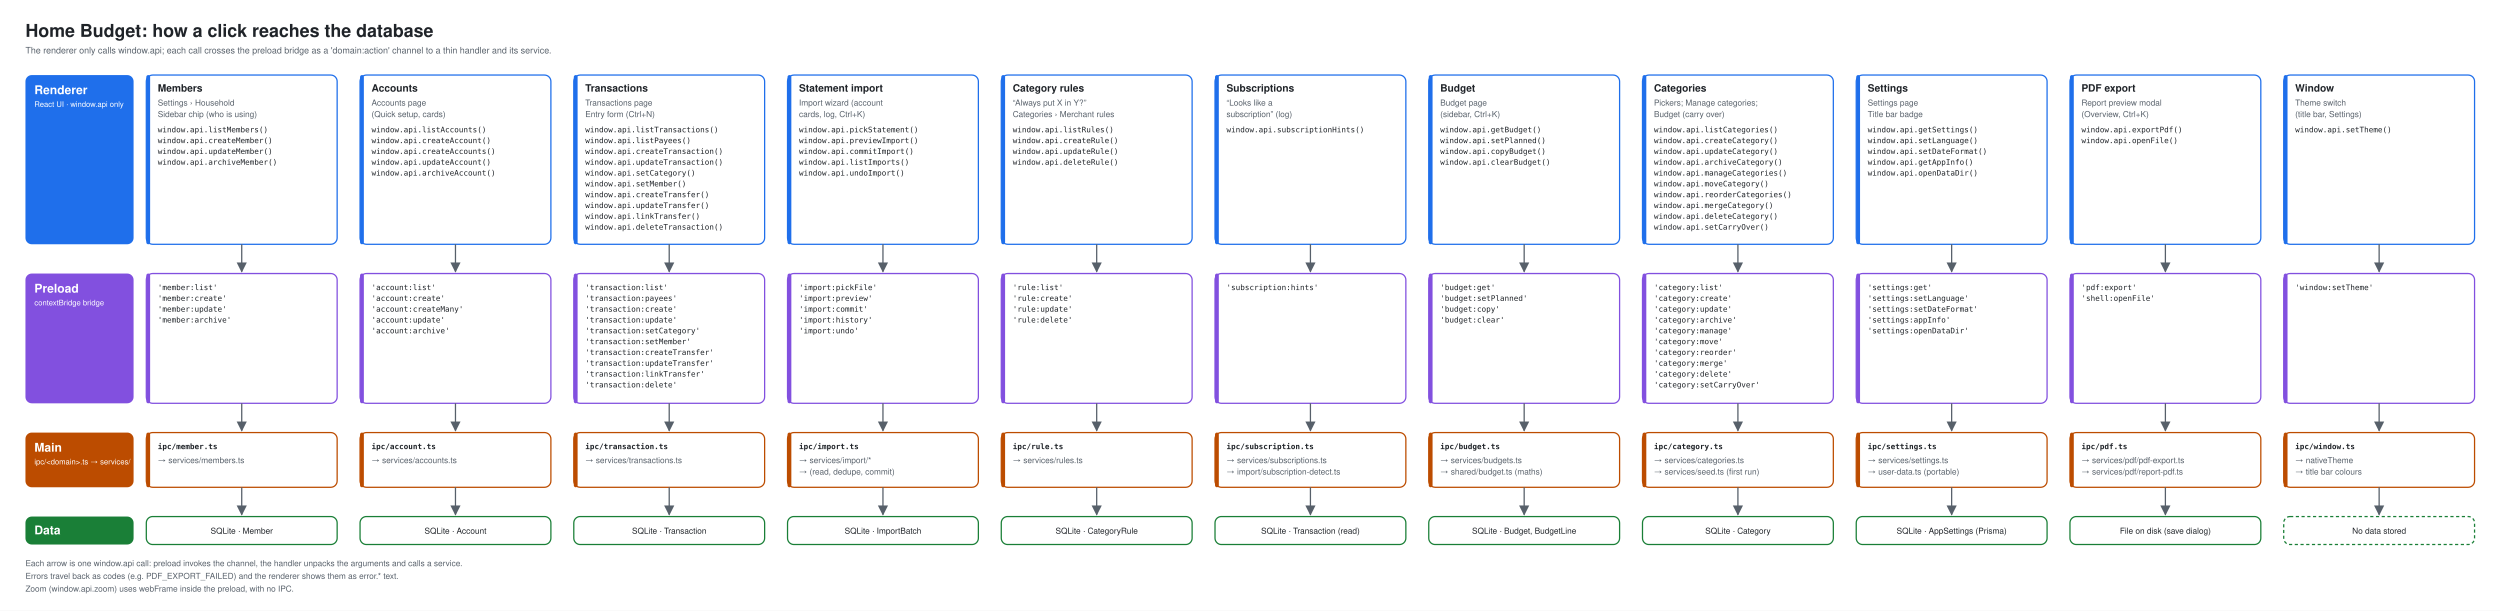
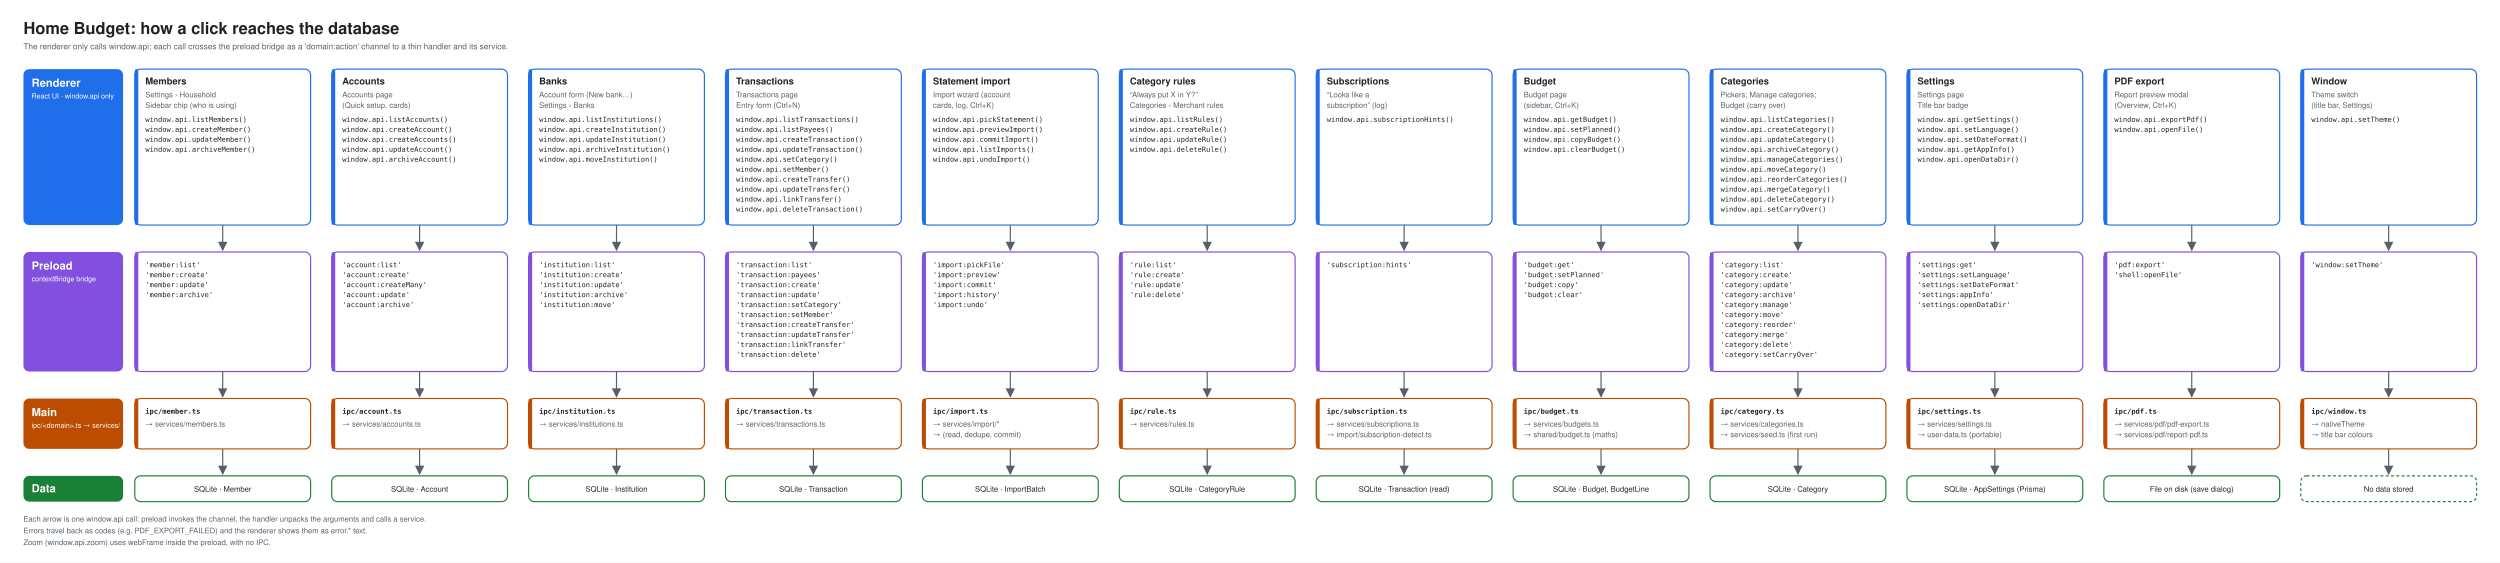
- <svg xmlns="http://www.w3.org/2000/svg" width="3930" height="960" viewBox="0 0 3930 960" font-family="Segoe UI, Helvetica, Arial, sans-serif">
+ <svg xmlns="http://www.w3.org/2000/svg" width="4266" height="960" viewBox="0 0 4266 960" font-family="Segoe UI, Helvetica, Arial, sans-serif">
  <defs>
    <marker id="a" viewBox="0 0 10 10" refX="9" refY="5" markerWidth="8" markerHeight="8" orient="auto-start-reverse">
      <path d="M0 0 L10 5 L0 10 z" fill="#57606a" />
    </marker>
  </defs>
-   <rect width="3930" height="960" fill="#ffffff" />
+   <rect width="4266" height="960" fill="#ffffff" />
  <text x="40" y="58" font-size="28" font-weight="700" fill="#1f2328">Home Budget: how a click reaches the database</text>
  <text x="40" y="84" font-size="14" fill="#57606a">The renderer only calls window.api; each call crosses the preload bridge as a 'domain:action' channel to a thin handler and its service.</text>
  <rect x="40" y="118" width="170" height="266" rx="10" fill="#1f6feb" />
  <text x="54" y="148" font-size="19" font-weight="700" fill="#fff">Renderer</text>
  <text x="54" y="168" font-size="12" fill="#fff">React UI · window.api only</text>
  <rect x="40" y="430" width="170" height="204" rx="10" fill="#8250df" />
  <text x="54" y="460" font-size="19" font-weight="700" fill="#fff">Preload</text>
  <text x="54" y="480" font-size="12" fill="#fff">contextBridge bridge</text>
  <rect x="40" y="680" width="170" height="86" rx="10" fill="#bc4c00" />
  <text x="54" y="710" font-size="19" font-weight="700" fill="#fff">Main</text>
  <text x="54" y="730" font-size="12" fill="#fff">ipc/&lt;domain&gt;.ts → services/</text>
  <rect x="40" y="812" width="170" height="44" rx="10" fill="#1a7f37" />
  <text x="54" y="840" font-size="19" font-weight="700" fill="#fff">Data</text>
  <rect x="230" y="118" width="300" height="266" rx="10" fill="#fff" stroke="#1f6feb" stroke-width="2" />
  <rect x="230" y="118" width="6" height="266" rx="3" fill="#1f6feb" />
  <text x="248" y="144" font-size="16" font-weight="700" fill="#1f2328">Members</text>
  <text x="248" y="166" font-size="13" fill="#57606a">Settings › Household</text>
  <text x="248" y="184" font-size="13" fill="#57606a">Sidebar chip (who is using)</text>
  <text x="248" y="208" font-size="12" font-family="Consolas, Menlo, monospace" fill="#1f2328">window.api.listMembers()</text>
  <text x="248" y="225" font-size="12" font-family="Consolas, Menlo, monospace" fill="#1f2328">window.api.createMember()</text>
  <text x="248" y="242" font-size="12" font-family="Consolas, Menlo, monospace" fill="#1f2328">window.api.updateMember()</text>
  <text x="248" y="259" font-size="12" font-family="Consolas, Menlo, monospace" fill="#1f2328">window.api.archiveMember()</text>
  <rect x="230" y="430" width="300" height="204" rx="10" fill="#fff" stroke="#8250df" stroke-width="2" />
  <rect x="230" y="430" width="6" height="204" rx="3" fill="#8250df" />
  <text x="248" y="456" font-size="12" font-family="Consolas, Menlo, monospace" fill="#1f2328">'member:list'</text>
  <text x="248" y="473" font-size="12" font-family="Consolas, Menlo, monospace" fill="#1f2328">'member:create'</text>
  <text x="248" y="490" font-size="12" font-family="Consolas, Menlo, monospace" fill="#1f2328">'member:update'</text>
  <text x="248" y="507" font-size="12" font-family="Consolas, Menlo, monospace" fill="#1f2328">'member:archive'</text>
  <rect x="230" y="680" width="300" height="86" rx="10" fill="#fff" stroke="#bc4c00" stroke-width="2" />
  <rect x="230" y="680" width="6" height="86" rx="3" fill="#bc4c00" />
  <text x="248" y="706" font-size="12" font-family="Consolas, Menlo, monospace" font-weight="700" fill="#1f2328">ipc/member.ts</text>
  <text x="248" y="728" font-size="13" fill="#57606a">→ services/members.ts</text>
  <rect x="230" y="812" width="300" height="44" rx="10" fill="#fff" stroke="#1a7f37" stroke-width="2" stroke-dasharray="0" />
  <text x="380" y="839" font-size="13" text-anchor="middle" fill="#1f2328">SQLite · Member</text>
  <path d="M380 384 V427" stroke="#57606a" stroke-width="2" fill="none" marker-end="url(#a)" />
  <path d="M380 634 V677" stroke="#57606a" stroke-width="2" fill="none" marker-end="url(#a)" />
  <path d="M380 766 V809" stroke="#57606a" stroke-width="2" fill="none" marker-end="url(#a)" />
  <rect x="566" y="118" width="300" height="266" rx="10" fill="#fff" stroke="#1f6feb" stroke-width="2" />
  <rect x="566" y="118" width="6" height="266" rx="3" fill="#1f6feb" />
  <text x="584" y="144" font-size="16" font-weight="700" fill="#1f2328">Accounts</text>
  <text x="584" y="166" font-size="13" fill="#57606a">Accounts page</text>
  <text x="584" y="184" font-size="13" fill="#57606a">(Quick setup, cards)</text>
  <text x="584" y="208" font-size="12" font-family="Consolas, Menlo, monospace" fill="#1f2328">window.api.listAccounts()</text>
  <text x="584" y="225" font-size="12" font-family="Consolas, Menlo, monospace" fill="#1f2328">window.api.createAccount()</text>
  <text x="584" y="242" font-size="12" font-family="Consolas, Menlo, monospace" fill="#1f2328">window.api.createAccounts()</text>
  <text x="584" y="259" font-size="12" font-family="Consolas, Menlo, monospace" fill="#1f2328">window.api.updateAccount()</text>
  <text x="584" y="276" font-size="12" font-family="Consolas, Menlo, monospace" fill="#1f2328">window.api.archiveAccount()</text>
  <rect x="566" y="430" width="300" height="204" rx="10" fill="#fff" stroke="#8250df" stroke-width="2" />
  <rect x="566" y="430" width="6" height="204" rx="3" fill="#8250df" />
  <text x="584" y="456" font-size="12" font-family="Consolas, Menlo, monospace" fill="#1f2328">'account:list'</text>
  <text x="584" y="473" font-size="12" font-family="Consolas, Menlo, monospace" fill="#1f2328">'account:create'</text>
  <text x="584" y="490" font-size="12" font-family="Consolas, Menlo, monospace" fill="#1f2328">'account:createMany'</text>
  <text x="584" y="507" font-size="12" font-family="Consolas, Menlo, monospace" fill="#1f2328">'account:update'</text>
  <text x="584" y="524" font-size="12" font-family="Consolas, Menlo, monospace" fill="#1f2328">'account:archive'</text>
  <rect x="566" y="680" width="300" height="86" rx="10" fill="#fff" stroke="#bc4c00" stroke-width="2" />
  <rect x="566" y="680" width="6" height="86" rx="3" fill="#bc4c00" />
  <text x="584" y="706" font-size="12" font-family="Consolas, Menlo, monospace" font-weight="700" fill="#1f2328">ipc/account.ts</text>
  <text x="584" y="728" font-size="13" fill="#57606a">→ services/accounts.ts</text>
  <rect x="566" y="812" width="300" height="44" rx="10" fill="#fff" stroke="#1a7f37" stroke-width="2" stroke-dasharray="0" />
  <text x="716" y="839" font-size="13" text-anchor="middle" fill="#1f2328">SQLite · Account</text>
  <path d="M716 384 V427" stroke="#57606a" stroke-width="2" fill="none" marker-end="url(#a)" />
  <path d="M716 634 V677" stroke="#57606a" stroke-width="2" fill="none" marker-end="url(#a)" />
  <path d="M716 766 V809" stroke="#57606a" stroke-width="2" fill="none" marker-end="url(#a)" />
  <rect x="902" y="118" width="300" height="266" rx="10" fill="#fff" stroke="#1f6feb" stroke-width="2" />
  <rect x="902" y="118" width="6" height="266" rx="3" fill="#1f6feb" />
-   <text x="920" y="144" font-size="16" font-weight="700" fill="#1f2328">Transactions</text>
-   <text x="920" y="166" font-size="13" fill="#57606a">Transactions page</text>
-   <text x="920" y="184" font-size="13" fill="#57606a">Entry form (Ctrl+N)</text>
-   <text x="920" y="208" font-size="12" font-family="Consolas, Menlo, monospace" fill="#1f2328">window.api.listTransactions()</text>
-   <text x="920" y="225" font-size="12" font-family="Consolas, Menlo, monospace" fill="#1f2328">window.api.listPayees()</text>
-   <text x="920" y="242" font-size="12" font-family="Consolas, Menlo, monospace" fill="#1f2328">window.api.createTransaction()</text>
-   <text x="920" y="259" font-size="12" font-family="Consolas, Menlo, monospace" fill="#1f2328">window.api.updateTransaction()</text>
-   <text x="920" y="276" font-size="12" font-family="Consolas, Menlo, monospace" fill="#1f2328">window.api.setCategory()</text>
-   <text x="920" y="293" font-size="12" font-family="Consolas, Menlo, monospace" fill="#1f2328">window.api.setMember()</text>
-   <text x="920" y="310" font-size="12" font-family="Consolas, Menlo, monospace" fill="#1f2328">window.api.createTransfer()</text>
-   <text x="920" y="327" font-size="12" font-family="Consolas, Menlo, monospace" fill="#1f2328">window.api.updateTransfer()</text>
-   <text x="920" y="344" font-size="12" font-family="Consolas, Menlo, monospace" fill="#1f2328">window.api.linkTransfer()</text>
-   <text x="920" y="361" font-size="12" font-family="Consolas, Menlo, monospace" fill="#1f2328">window.api.deleteTransaction()</text>
+   <text x="920" y="144" font-size="16" font-weight="700" fill="#1f2328">Banks</text>
+   <text x="920" y="166" font-size="13" fill="#57606a">Account form (New bank…)</text>
+   <text x="920" y="184" font-size="13" fill="#57606a">Settings › Banks</text>
+   <text x="920" y="208" font-size="12" font-family="Consolas, Menlo, monospace" fill="#1f2328">window.api.listInstitutions()</text>
+   <text x="920" y="225" font-size="12" font-family="Consolas, Menlo, monospace" fill="#1f2328">window.api.createInstitution()</text>
+   <text x="920" y="242" font-size="12" font-family="Consolas, Menlo, monospace" fill="#1f2328">window.api.updateInstitution()</text>
+   <text x="920" y="259" font-size="12" font-family="Consolas, Menlo, monospace" fill="#1f2328">window.api.archiveInstitution()</text>
+   <text x="920" y="276" font-size="12" font-family="Consolas, Menlo, monospace" fill="#1f2328">window.api.moveInstitution()</text>
  <rect x="902" y="430" width="300" height="204" rx="10" fill="#fff" stroke="#8250df" stroke-width="2" />
  <rect x="902" y="430" width="6" height="204" rx="3" fill="#8250df" />
-   <text x="920" y="456" font-size="12" font-family="Consolas, Menlo, monospace" fill="#1f2328">'transaction:list'</text>
-   <text x="920" y="473" font-size="12" font-family="Consolas, Menlo, monospace" fill="#1f2328">'transaction:payees'</text>
-   <text x="920" y="490" font-size="12" font-family="Consolas, Menlo, monospace" fill="#1f2328">'transaction:create'</text>
-   <text x="920" y="507" font-size="12" font-family="Consolas, Menlo, monospace" fill="#1f2328">'transaction:update'</text>
-   <text x="920" y="524" font-size="12" font-family="Consolas, Menlo, monospace" fill="#1f2328">'transaction:setCategory'</text>
-   <text x="920" y="541" font-size="12" font-family="Consolas, Menlo, monospace" fill="#1f2328">'transaction:setMember'</text>
-   <text x="920" y="558" font-size="12" font-family="Consolas, Menlo, monospace" fill="#1f2328">'transaction:createTransfer'</text>
-   <text x="920" y="575" font-size="12" font-family="Consolas, Menlo, monospace" fill="#1f2328">'transaction:updateTransfer'</text>
-   <text x="920" y="592" font-size="12" font-family="Consolas, Menlo, monospace" fill="#1f2328">'transaction:linkTransfer'</text>
-   <text x="920" y="609" font-size="12" font-family="Consolas, Menlo, monospace" fill="#1f2328">'transaction:delete'</text>
+   <text x="920" y="456" font-size="12" font-family="Consolas, Menlo, monospace" fill="#1f2328">'institution:list'</text>
+   <text x="920" y="473" font-size="12" font-family="Consolas, Menlo, monospace" fill="#1f2328">'institution:create'</text>
+   <text x="920" y="490" font-size="12" font-family="Consolas, Menlo, monospace" fill="#1f2328">'institution:update'</text>
+   <text x="920" y="507" font-size="12" font-family="Consolas, Menlo, monospace" fill="#1f2328">'institution:archive'</text>
+   <text x="920" y="524" font-size="12" font-family="Consolas, Menlo, monospace" fill="#1f2328">'institution:move'</text>
  <rect x="902" y="680" width="300" height="86" rx="10" fill="#fff" stroke="#bc4c00" stroke-width="2" />
  <rect x="902" y="680" width="6" height="86" rx="3" fill="#bc4c00" />
-   <text x="920" y="706" font-size="12" font-family="Consolas, Menlo, monospace" font-weight="700" fill="#1f2328">ipc/transaction.ts</text>
-   <text x="920" y="728" font-size="13" fill="#57606a">→ services/transactions.ts</text>
+   <text x="920" y="706" font-size="12" font-family="Consolas, Menlo, monospace" font-weight="700" fill="#1f2328">ipc/institution.ts</text>
+   <text x="920" y="728" font-size="13" fill="#57606a">→ services/institutions.ts</text>
  <rect x="902" y="812" width="300" height="44" rx="10" fill="#fff" stroke="#1a7f37" stroke-width="2" stroke-dasharray="0" />
-   <text x="1052" y="839" font-size="13" text-anchor="middle" fill="#1f2328">SQLite · Transaction</text>
+   <text x="1052" y="839" font-size="13" text-anchor="middle" fill="#1f2328">SQLite · Institution</text>
  <path d="M1052 384 V427" stroke="#57606a" stroke-width="2" fill="none" marker-end="url(#a)" />
  <path d="M1052 634 V677" stroke="#57606a" stroke-width="2" fill="none" marker-end="url(#a)" />
  <path d="M1052 766 V809" stroke="#57606a" stroke-width="2" fill="none" marker-end="url(#a)" />
  <rect x="1238" y="118" width="300" height="266" rx="10" fill="#fff" stroke="#1f6feb" stroke-width="2" />
  <rect x="1238" y="118" width="6" height="266" rx="3" fill="#1f6feb" />
-   <text x="1256" y="144" font-size="16" font-weight="700" fill="#1f2328">Statement import</text>
-   <text x="1256" y="166" font-size="13" fill="#57606a">Import wizard (account</text>
-   <text x="1256" y="184" font-size="13" fill="#57606a">cards, log, Ctrl+K)</text>
-   <text x="1256" y="208" font-size="12" font-family="Consolas, Menlo, monospace" fill="#1f2328">window.api.pickStatement()</text>
-   <text x="1256" y="225" font-size="12" font-family="Consolas, Menlo, monospace" fill="#1f2328">window.api.previewImport()</text>
-   <text x="1256" y="242" font-size="12" font-family="Consolas, Menlo, monospace" fill="#1f2328">window.api.commitImport()</text>
-   <text x="1256" y="259" font-size="12" font-family="Consolas, Menlo, monospace" fill="#1f2328">window.api.listImports()</text>
-   <text x="1256" y="276" font-size="12" font-family="Consolas, Menlo, monospace" fill="#1f2328">window.api.undoImport()</text>
+   <text x="1256" y="144" font-size="16" font-weight="700" fill="#1f2328">Transactions</text>
+   <text x="1256" y="166" font-size="13" fill="#57606a">Transactions page</text>
+   <text x="1256" y="184" font-size="13" fill="#57606a">Entry form (Ctrl+N)</text>
+   <text x="1256" y="208" font-size="12" font-family="Consolas, Menlo, monospace" fill="#1f2328">window.api.listTransactions()</text>
+   <text x="1256" y="225" font-size="12" font-family="Consolas, Menlo, monospace" fill="#1f2328">window.api.listPayees()</text>
+   <text x="1256" y="242" font-size="12" font-family="Consolas, Menlo, monospace" fill="#1f2328">window.api.createTransaction()</text>
+   <text x="1256" y="259" font-size="12" font-family="Consolas, Menlo, monospace" fill="#1f2328">window.api.updateTransaction()</text>
+   <text x="1256" y="276" font-size="12" font-family="Consolas, Menlo, monospace" fill="#1f2328">window.api.setCategory()</text>
+   <text x="1256" y="293" font-size="12" font-family="Consolas, Menlo, monospace" fill="#1f2328">window.api.setMember()</text>
+   <text x="1256" y="310" font-size="12" font-family="Consolas, Menlo, monospace" fill="#1f2328">window.api.createTransfer()</text>
+   <text x="1256" y="327" font-size="12" font-family="Consolas, Menlo, monospace" fill="#1f2328">window.api.updateTransfer()</text>
+   <text x="1256" y="344" font-size="12" font-family="Consolas, Menlo, monospace" fill="#1f2328">window.api.linkTransfer()</text>
+   <text x="1256" y="361" font-size="12" font-family="Consolas, Menlo, monospace" fill="#1f2328">window.api.deleteTransaction()</text>
  <rect x="1238" y="430" width="300" height="204" rx="10" fill="#fff" stroke="#8250df" stroke-width="2" />
  <rect x="1238" y="430" width="6" height="204" rx="3" fill="#8250df" />
-   <text x="1256" y="456" font-size="12" font-family="Consolas, Menlo, monospace" fill="#1f2328">'import:pickFile'</text>
-   <text x="1256" y="473" font-size="12" font-family="Consolas, Menlo, monospace" fill="#1f2328">'import:preview'</text>
-   <text x="1256" y="490" font-size="12" font-family="Consolas, Menlo, monospace" fill="#1f2328">'import:commit'</text>
-   <text x="1256" y="507" font-size="12" font-family="Consolas, Menlo, monospace" fill="#1f2328">'import:history'</text>
-   <text x="1256" y="524" font-size="12" font-family="Consolas, Menlo, monospace" fill="#1f2328">'import:undo'</text>
+   <text x="1256" y="456" font-size="12" font-family="Consolas, Menlo, monospace" fill="#1f2328">'transaction:list'</text>
+   <text x="1256" y="473" font-size="12" font-family="Consolas, Menlo, monospace" fill="#1f2328">'transaction:payees'</text>
+   <text x="1256" y="490" font-size="12" font-family="Consolas, Menlo, monospace" fill="#1f2328">'transaction:create'</text>
+   <text x="1256" y="507" font-size="12" font-family="Consolas, Menlo, monospace" fill="#1f2328">'transaction:update'</text>
+   <text x="1256" y="524" font-size="12" font-family="Consolas, Menlo, monospace" fill="#1f2328">'transaction:setCategory'</text>
+   <text x="1256" y="541" font-size="12" font-family="Consolas, Menlo, monospace" fill="#1f2328">'transaction:setMember'</text>
+   <text x="1256" y="558" font-size="12" font-family="Consolas, Menlo, monospace" fill="#1f2328">'transaction:createTransfer'</text>
+   <text x="1256" y="575" font-size="12" font-family="Consolas, Menlo, monospace" fill="#1f2328">'transaction:updateTransfer'</text>
+   <text x="1256" y="592" font-size="12" font-family="Consolas, Menlo, monospace" fill="#1f2328">'transaction:linkTransfer'</text>
+   <text x="1256" y="609" font-size="12" font-family="Consolas, Menlo, monospace" fill="#1f2328">'transaction:delete'</text>
  <rect x="1238" y="680" width="300" height="86" rx="10" fill="#fff" stroke="#bc4c00" stroke-width="2" />
  <rect x="1238" y="680" width="6" height="86" rx="3" fill="#bc4c00" />
-   <text x="1256" y="706" font-size="12" font-family="Consolas, Menlo, monospace" font-weight="700" fill="#1f2328">ipc/import.ts</text>
-   <text x="1256" y="728" font-size="13" fill="#57606a">→ services/import/*</text>
-   <text x="1256" y="746" font-size="13" fill="#57606a">→ (read, dedupe, commit)</text>
+   <text x="1256" y="706" font-size="12" font-family="Consolas, Menlo, monospace" font-weight="700" fill="#1f2328">ipc/transaction.ts</text>
+   <text x="1256" y="728" font-size="13" fill="#57606a">→ services/transactions.ts</text>
  <rect x="1238" y="812" width="300" height="44" rx="10" fill="#fff" stroke="#1a7f37" stroke-width="2" stroke-dasharray="0" />
-   <text x="1388" y="839" font-size="13" text-anchor="middle" fill="#1f2328">SQLite · ImportBatch</text>
+   <text x="1388" y="839" font-size="13" text-anchor="middle" fill="#1f2328">SQLite · Transaction</text>
  <path d="M1388 384 V427" stroke="#57606a" stroke-width="2" fill="none" marker-end="url(#a)" />
  <path d="M1388 634 V677" stroke="#57606a" stroke-width="2" fill="none" marker-end="url(#a)" />
  <path d="M1388 766 V809" stroke="#57606a" stroke-width="2" fill="none" marker-end="url(#a)" />
  <rect x="1574" y="118" width="300" height="266" rx="10" fill="#fff" stroke="#1f6feb" stroke-width="2" />
  <rect x="1574" y="118" width="6" height="266" rx="3" fill="#1f6feb" />
-   <text x="1592" y="144" font-size="16" font-weight="700" fill="#1f2328">Category rules</text>
-   <text x="1592" y="166" font-size="13" fill="#57606a">“Always put X in Y?”</text>
-   <text x="1592" y="184" font-size="13" fill="#57606a">Categories › Merchant rules</text>
-   <text x="1592" y="208" font-size="12" font-family="Consolas, Menlo, monospace" fill="#1f2328">window.api.listRules()</text>
-   <text x="1592" y="225" font-size="12" font-family="Consolas, Menlo, monospace" fill="#1f2328">window.api.createRule()</text>
-   <text x="1592" y="242" font-size="12" font-family="Consolas, Menlo, monospace" fill="#1f2328">window.api.updateRule()</text>
-   <text x="1592" y="259" font-size="12" font-family="Consolas, Menlo, monospace" fill="#1f2328">window.api.deleteRule()</text>
+   <text x="1592" y="144" font-size="16" font-weight="700" fill="#1f2328">Statement import</text>
+   <text x="1592" y="166" font-size="13" fill="#57606a">Import wizard (account</text>
+   <text x="1592" y="184" font-size="13" fill="#57606a">cards, log, Ctrl+K)</text>
+   <text x="1592" y="208" font-size="12" font-family="Consolas, Menlo, monospace" fill="#1f2328">window.api.pickStatement()</text>
+   <text x="1592" y="225" font-size="12" font-family="Consolas, Menlo, monospace" fill="#1f2328">window.api.previewImport()</text>
+   <text x="1592" y="242" font-size="12" font-family="Consolas, Menlo, monospace" fill="#1f2328">window.api.commitImport()</text>
+   <text x="1592" y="259" font-size="12" font-family="Consolas, Menlo, monospace" fill="#1f2328">window.api.listImports()</text>
+   <text x="1592" y="276" font-size="12" font-family="Consolas, Menlo, monospace" fill="#1f2328">window.api.undoImport()</text>
  <rect x="1574" y="430" width="300" height="204" rx="10" fill="#fff" stroke="#8250df" stroke-width="2" />
  <rect x="1574" y="430" width="6" height="204" rx="3" fill="#8250df" />
-   <text x="1592" y="456" font-size="12" font-family="Consolas, Menlo, monospace" fill="#1f2328">'rule:list'</text>
-   <text x="1592" y="473" font-size="12" font-family="Consolas, Menlo, monospace" fill="#1f2328">'rule:create'</text>
-   <text x="1592" y="490" font-size="12" font-family="Consolas, Menlo, monospace" fill="#1f2328">'rule:update'</text>
-   <text x="1592" y="507" font-size="12" font-family="Consolas, Menlo, monospace" fill="#1f2328">'rule:delete'</text>
+   <text x="1592" y="456" font-size="12" font-family="Consolas, Menlo, monospace" fill="#1f2328">'import:pickFile'</text>
+   <text x="1592" y="473" font-size="12" font-family="Consolas, Menlo, monospace" fill="#1f2328">'import:preview'</text>
+   <text x="1592" y="490" font-size="12" font-family="Consolas, Menlo, monospace" fill="#1f2328">'import:commit'</text>
+   <text x="1592" y="507" font-size="12" font-family="Consolas, Menlo, monospace" fill="#1f2328">'import:history'</text>
+   <text x="1592" y="524" font-size="12" font-family="Consolas, Menlo, monospace" fill="#1f2328">'import:undo'</text>
  <rect x="1574" y="680" width="300" height="86" rx="10" fill="#fff" stroke="#bc4c00" stroke-width="2" />
  <rect x="1574" y="680" width="6" height="86" rx="3" fill="#bc4c00" />
-   <text x="1592" y="706" font-size="12" font-family="Consolas, Menlo, monospace" font-weight="700" fill="#1f2328">ipc/rule.ts</text>
-   <text x="1592" y="728" font-size="13" fill="#57606a">→ services/rules.ts</text>
+   <text x="1592" y="706" font-size="12" font-family="Consolas, Menlo, monospace" font-weight="700" fill="#1f2328">ipc/import.ts</text>
+   <text x="1592" y="728" font-size="13" fill="#57606a">→ services/import/*</text>
+   <text x="1592" y="746" font-size="13" fill="#57606a">→ (read, dedupe, commit)</text>
  <rect x="1574" y="812" width="300" height="44" rx="10" fill="#fff" stroke="#1a7f37" stroke-width="2" stroke-dasharray="0" />
-   <text x="1724" y="839" font-size="13" text-anchor="middle" fill="#1f2328">SQLite · CategoryRule</text>
+   <text x="1724" y="839" font-size="13" text-anchor="middle" fill="#1f2328">SQLite · ImportBatch</text>
  <path d="M1724 384 V427" stroke="#57606a" stroke-width="2" fill="none" marker-end="url(#a)" />
  <path d="M1724 634 V677" stroke="#57606a" stroke-width="2" fill="none" marker-end="url(#a)" />
  <path d="M1724 766 V809" stroke="#57606a" stroke-width="2" fill="none" marker-end="url(#a)" />
  <rect x="1910" y="118" width="300" height="266" rx="10" fill="#fff" stroke="#1f6feb" stroke-width="2" />
  <rect x="1910" y="118" width="6" height="266" rx="3" fill="#1f6feb" />
-   <text x="1928" y="144" font-size="16" font-weight="700" fill="#1f2328">Subscriptions</text>
-   <text x="1928" y="166" font-size="13" fill="#57606a">“Looks like a</text>
-   <text x="1928" y="184" font-size="13" fill="#57606a">subscription” (log)</text>
-   <text x="1928" y="208" font-size="12" font-family="Consolas, Menlo, monospace" fill="#1f2328">window.api.subscriptionHints()</text>
+   <text x="1928" y="144" font-size="16" font-weight="700" fill="#1f2328">Category rules</text>
+   <text x="1928" y="166" font-size="13" fill="#57606a">“Always put X in Y?”</text>
+   <text x="1928" y="184" font-size="13" fill="#57606a">Categories › Merchant rules</text>
+   <text x="1928" y="208" font-size="12" font-family="Consolas, Menlo, monospace" fill="#1f2328">window.api.listRules()</text>
+   <text x="1928" y="225" font-size="12" font-family="Consolas, Menlo, monospace" fill="#1f2328">window.api.createRule()</text>
+   <text x="1928" y="242" font-size="12" font-family="Consolas, Menlo, monospace" fill="#1f2328">window.api.updateRule()</text>
+   <text x="1928" y="259" font-size="12" font-family="Consolas, Menlo, monospace" fill="#1f2328">window.api.deleteRule()</text>
  <rect x="1910" y="430" width="300" height="204" rx="10" fill="#fff" stroke="#8250df" stroke-width="2" />
  <rect x="1910" y="430" width="6" height="204" rx="3" fill="#8250df" />
-   <text x="1928" y="456" font-size="12" font-family="Consolas, Menlo, monospace" fill="#1f2328">'subscription:hints'</text>
+   <text x="1928" y="456" font-size="12" font-family="Consolas, Menlo, monospace" fill="#1f2328">'rule:list'</text>
+   <text x="1928" y="473" font-size="12" font-family="Consolas, Menlo, monospace" fill="#1f2328">'rule:create'</text>
+   <text x="1928" y="490" font-size="12" font-family="Consolas, Menlo, monospace" fill="#1f2328">'rule:update'</text>
+   <text x="1928" y="507" font-size="12" font-family="Consolas, Menlo, monospace" fill="#1f2328">'rule:delete'</text>
  <rect x="1910" y="680" width="300" height="86" rx="10" fill="#fff" stroke="#bc4c00" stroke-width="2" />
  <rect x="1910" y="680" width="6" height="86" rx="3" fill="#bc4c00" />
-   <text x="1928" y="706" font-size="12" font-family="Consolas, Menlo, monospace" font-weight="700" fill="#1f2328">ipc/subscription.ts</text>
-   <text x="1928" y="728" font-size="13" fill="#57606a">→ services/subscriptions.ts</text>
-   <text x="1928" y="746" font-size="13" fill="#57606a">→ import/subscription-detect.ts</text>
+   <text x="1928" y="706" font-size="12" font-family="Consolas, Menlo, monospace" font-weight="700" fill="#1f2328">ipc/rule.ts</text>
+   <text x="1928" y="728" font-size="13" fill="#57606a">→ services/rules.ts</text>
  <rect x="1910" y="812" width="300" height="44" rx="10" fill="#fff" stroke="#1a7f37" stroke-width="2" stroke-dasharray="0" />
-   <text x="2060" y="839" font-size="13" text-anchor="middle" fill="#1f2328">SQLite · Transaction (read)</text>
+   <text x="2060" y="839" font-size="13" text-anchor="middle" fill="#1f2328">SQLite · CategoryRule</text>
  <path d="M2060 384 V427" stroke="#57606a" stroke-width="2" fill="none" marker-end="url(#a)" />
  <path d="M2060 634 V677" stroke="#57606a" stroke-width="2" fill="none" marker-end="url(#a)" />
  <path d="M2060 766 V809" stroke="#57606a" stroke-width="2" fill="none" marker-end="url(#a)" />
  <rect x="2246" y="118" width="300" height="266" rx="10" fill="#fff" stroke="#1f6feb" stroke-width="2" />
  <rect x="2246" y="118" width="6" height="266" rx="3" fill="#1f6feb" />
-   <text x="2264" y="144" font-size="16" font-weight="700" fill="#1f2328">Budget</text>
-   <text x="2264" y="166" font-size="13" fill="#57606a">Budget page</text>
-   <text x="2264" y="184" font-size="13" fill="#57606a">(sidebar, Ctrl+K)</text>
-   <text x="2264" y="208" font-size="12" font-family="Consolas, Menlo, monospace" fill="#1f2328">window.api.getBudget()</text>
-   <text x="2264" y="225" font-size="12" font-family="Consolas, Menlo, monospace" fill="#1f2328">window.api.setPlanned()</text>
-   <text x="2264" y="242" font-size="12" font-family="Consolas, Menlo, monospace" fill="#1f2328">window.api.copyBudget()</text>
-   <text x="2264" y="259" font-size="12" font-family="Consolas, Menlo, monospace" fill="#1f2328">window.api.clearBudget()</text>
+   <text x="2264" y="144" font-size="16" font-weight="700" fill="#1f2328">Subscriptions</text>
+   <text x="2264" y="166" font-size="13" fill="#57606a">“Looks like a</text>
+   <text x="2264" y="184" font-size="13" fill="#57606a">subscription” (log)</text>
+   <text x="2264" y="208" font-size="12" font-family="Consolas, Menlo, monospace" fill="#1f2328">window.api.subscriptionHints()</text>
  <rect x="2246" y="430" width="300" height="204" rx="10" fill="#fff" stroke="#8250df" stroke-width="2" />
  <rect x="2246" y="430" width="6" height="204" rx="3" fill="#8250df" />
-   <text x="2264" y="456" font-size="12" font-family="Consolas, Menlo, monospace" fill="#1f2328">'budget:get'</text>
-   <text x="2264" y="473" font-size="12" font-family="Consolas, Menlo, monospace" fill="#1f2328">'budget:setPlanned'</text>
-   <text x="2264" y="490" font-size="12" font-family="Consolas, Menlo, monospace" fill="#1f2328">'budget:copy'</text>
-   <text x="2264" y="507" font-size="12" font-family="Consolas, Menlo, monospace" fill="#1f2328">'budget:clear'</text>
+   <text x="2264" y="456" font-size="12" font-family="Consolas, Menlo, monospace" fill="#1f2328">'subscription:hints'</text>
  <rect x="2246" y="680" width="300" height="86" rx="10" fill="#fff" stroke="#bc4c00" stroke-width="2" />
  <rect x="2246" y="680" width="6" height="86" rx="3" fill="#bc4c00" />
-   <text x="2264" y="706" font-size="12" font-family="Consolas, Menlo, monospace" font-weight="700" fill="#1f2328">ipc/budget.ts</text>
-   <text x="2264" y="728" font-size="13" fill="#57606a">→ services/budgets.ts</text>
-   <text x="2264" y="746" font-size="13" fill="#57606a">→ shared/budget.ts (maths)</text>
+   <text x="2264" y="706" font-size="12" font-family="Consolas, Menlo, monospace" font-weight="700" fill="#1f2328">ipc/subscription.ts</text>
+   <text x="2264" y="728" font-size="13" fill="#57606a">→ services/subscriptions.ts</text>
+   <text x="2264" y="746" font-size="13" fill="#57606a">→ import/subscription-detect.ts</text>
  <rect x="2246" y="812" width="300" height="44" rx="10" fill="#fff" stroke="#1a7f37" stroke-width="2" stroke-dasharray="0" />
-   <text x="2396" y="839" font-size="13" text-anchor="middle" fill="#1f2328">SQLite · Budget, BudgetLine</text>
+   <text x="2396" y="839" font-size="13" text-anchor="middle" fill="#1f2328">SQLite · Transaction (read)</text>
  <path d="M2396 384 V427" stroke="#57606a" stroke-width="2" fill="none" marker-end="url(#a)" />
  <path d="M2396 634 V677" stroke="#57606a" stroke-width="2" fill="none" marker-end="url(#a)" />
  <path d="M2396 766 V809" stroke="#57606a" stroke-width="2" fill="none" marker-end="url(#a)" />
  <rect x="2582" y="118" width="300" height="266" rx="10" fill="#fff" stroke="#1f6feb" stroke-width="2" />
  <rect x="2582" y="118" width="6" height="266" rx="3" fill="#1f6feb" />
-   <text x="2600" y="144" font-size="16" font-weight="700" fill="#1f2328">Categories</text>
-   <text x="2600" y="166" font-size="13" fill="#57606a">Pickers; Manage categories;</text>
-   <text x="2600" y="184" font-size="13" fill="#57606a">Budget (carry over)</text>
-   <text x="2600" y="208" font-size="12" font-family="Consolas, Menlo, monospace" fill="#1f2328">window.api.listCategories()</text>
-   <text x="2600" y="225" font-size="12" font-family="Consolas, Menlo, monospace" fill="#1f2328">window.api.createCategory()</text>
-   <text x="2600" y="242" font-size="12" font-family="Consolas, Menlo, monospace" fill="#1f2328">window.api.updateCategory()</text>
-   <text x="2600" y="259" font-size="12" font-family="Consolas, Menlo, monospace" fill="#1f2328">window.api.archiveCategory()</text>
-   <text x="2600" y="276" font-size="12" font-family="Consolas, Menlo, monospace" fill="#1f2328">window.api.manageCategories()</text>
-   <text x="2600" y="293" font-size="12" font-family="Consolas, Menlo, monospace" fill="#1f2328">window.api.moveCategory()</text>
-   <text x="2600" y="310" font-size="12" font-family="Consolas, Menlo, monospace" fill="#1f2328">window.api.reorderCategories()</text>
-   <text x="2600" y="327" font-size="12" font-family="Consolas, Menlo, monospace" fill="#1f2328">window.api.mergeCategory()</text>
-   <text x="2600" y="344" font-size="12" font-family="Consolas, Menlo, monospace" fill="#1f2328">window.api.deleteCategory()</text>
-   <text x="2600" y="361" font-size="12" font-family="Consolas, Menlo, monospace" fill="#1f2328">window.api.setCarryOver()</text>
+   <text x="2600" y="144" font-size="16" font-weight="700" fill="#1f2328">Budget</text>
+   <text x="2600" y="166" font-size="13" fill="#57606a">Budget page</text>
+   <text x="2600" y="184" font-size="13" fill="#57606a">(sidebar, Ctrl+K)</text>
+   <text x="2600" y="208" font-size="12" font-family="Consolas, Menlo, monospace" fill="#1f2328">window.api.getBudget()</text>
+   <text x="2600" y="225" font-size="12" font-family="Consolas, Menlo, monospace" fill="#1f2328">window.api.setPlanned()</text>
+   <text x="2600" y="242" font-size="12" font-family="Consolas, Menlo, monospace" fill="#1f2328">window.api.copyBudget()</text>
+   <text x="2600" y="259" font-size="12" font-family="Consolas, Menlo, monospace" fill="#1f2328">window.api.clearBudget()</text>
  <rect x="2582" y="430" width="300" height="204" rx="10" fill="#fff" stroke="#8250df" stroke-width="2" />
  <rect x="2582" y="430" width="6" height="204" rx="3" fill="#8250df" />
-   <text x="2600" y="456" font-size="12" font-family="Consolas, Menlo, monospace" fill="#1f2328">'category:list'</text>
-   <text x="2600" y="473" font-size="12" font-family="Consolas, Menlo, monospace" fill="#1f2328">'category:create'</text>
-   <text x="2600" y="490" font-size="12" font-family="Consolas, Menlo, monospace" fill="#1f2328">'category:update'</text>
-   <text x="2600" y="507" font-size="12" font-family="Consolas, Menlo, monospace" fill="#1f2328">'category:archive'</text>
-   <text x="2600" y="524" font-size="12" font-family="Consolas, Menlo, monospace" fill="#1f2328">'category:manage'</text>
-   <text x="2600" y="541" font-size="12" font-family="Consolas, Menlo, monospace" fill="#1f2328">'category:move'</text>
-   <text x="2600" y="558" font-size="12" font-family="Consolas, Menlo, monospace" fill="#1f2328">'category:reorder'</text>
-   <text x="2600" y="575" font-size="12" font-family="Consolas, Menlo, monospace" fill="#1f2328">'category:merge'</text>
-   <text x="2600" y="592" font-size="12" font-family="Consolas, Menlo, monospace" fill="#1f2328">'category:delete'</text>
-   <text x="2600" y="609" font-size="12" font-family="Consolas, Menlo, monospace" fill="#1f2328">'category:setCarryOver'</text>
+   <text x="2600" y="456" font-size="12" font-family="Consolas, Menlo, monospace" fill="#1f2328">'budget:get'</text>
+   <text x="2600" y="473" font-size="12" font-family="Consolas, Menlo, monospace" fill="#1f2328">'budget:setPlanned'</text>
+   <text x="2600" y="490" font-size="12" font-family="Consolas, Menlo, monospace" fill="#1f2328">'budget:copy'</text>
+   <text x="2600" y="507" font-size="12" font-family="Consolas, Menlo, monospace" fill="#1f2328">'budget:clear'</text>
  <rect x="2582" y="680" width="300" height="86" rx="10" fill="#fff" stroke="#bc4c00" stroke-width="2" />
  <rect x="2582" y="680" width="6" height="86" rx="3" fill="#bc4c00" />
-   <text x="2600" y="706" font-size="12" font-family="Consolas, Menlo, monospace" font-weight="700" fill="#1f2328">ipc/category.ts</text>
-   <text x="2600" y="728" font-size="13" fill="#57606a">→ services/categories.ts</text>
-   <text x="2600" y="746" font-size="13" fill="#57606a">→ services/seed.ts (first run)</text>
+   <text x="2600" y="706" font-size="12" font-family="Consolas, Menlo, monospace" font-weight="700" fill="#1f2328">ipc/budget.ts</text>
+   <text x="2600" y="728" font-size="13" fill="#57606a">→ services/budgets.ts</text>
+   <text x="2600" y="746" font-size="13" fill="#57606a">→ shared/budget.ts (maths)</text>
  <rect x="2582" y="812" width="300" height="44" rx="10" fill="#fff" stroke="#1a7f37" stroke-width="2" stroke-dasharray="0" />
-   <text x="2732" y="839" font-size="13" text-anchor="middle" fill="#1f2328">SQLite · Category</text>
+   <text x="2732" y="839" font-size="13" text-anchor="middle" fill="#1f2328">SQLite · Budget, BudgetLine</text>
  <path d="M2732 384 V427" stroke="#57606a" stroke-width="2" fill="none" marker-end="url(#a)" />
  <path d="M2732 634 V677" stroke="#57606a" stroke-width="2" fill="none" marker-end="url(#a)" />
  <path d="M2732 766 V809" stroke="#57606a" stroke-width="2" fill="none" marker-end="url(#a)" />
  <rect x="2918" y="118" width="300" height="266" rx="10" fill="#fff" stroke="#1f6feb" stroke-width="2" />
  <rect x="2918" y="118" width="6" height="266" rx="3" fill="#1f6feb" />
-   <text x="2936" y="144" font-size="16" font-weight="700" fill="#1f2328">Settings</text>
-   <text x="2936" y="166" font-size="13" fill="#57606a">Settings page</text>
-   <text x="2936" y="184" font-size="13" fill="#57606a">Title bar badge</text>
-   <text x="2936" y="208" font-size="12" font-family="Consolas, Menlo, monospace" fill="#1f2328">window.api.getSettings()</text>
-   <text x="2936" y="225" font-size="12" font-family="Consolas, Menlo, monospace" fill="#1f2328">window.api.setLanguage()</text>
-   <text x="2936" y="242" font-size="12" font-family="Consolas, Menlo, monospace" fill="#1f2328">window.api.setDateFormat()</text>
-   <text x="2936" y="259" font-size="12" font-family="Consolas, Menlo, monospace" fill="#1f2328">window.api.getAppInfo()</text>
-   <text x="2936" y="276" font-size="12" font-family="Consolas, Menlo, monospace" fill="#1f2328">window.api.openDataDir()</text>
+   <text x="2936" y="144" font-size="16" font-weight="700" fill="#1f2328">Categories</text>
+   <text x="2936" y="166" font-size="13" fill="#57606a">Pickers; Manage categories;</text>
+   <text x="2936" y="184" font-size="13" fill="#57606a">Budget (carry over)</text>
+   <text x="2936" y="208" font-size="12" font-family="Consolas, Menlo, monospace" fill="#1f2328">window.api.listCategories()</text>
+   <text x="2936" y="225" font-size="12" font-family="Consolas, Menlo, monospace" fill="#1f2328">window.api.createCategory()</text>
+   <text x="2936" y="242" font-size="12" font-family="Consolas, Menlo, monospace" fill="#1f2328">window.api.updateCategory()</text>
+   <text x="2936" y="259" font-size="12" font-family="Consolas, Menlo, monospace" fill="#1f2328">window.api.archiveCategory()</text>
+   <text x="2936" y="276" font-size="12" font-family="Consolas, Menlo, monospace" fill="#1f2328">window.api.manageCategories()</text>
+   <text x="2936" y="293" font-size="12" font-family="Consolas, Menlo, monospace" fill="#1f2328">window.api.moveCategory()</text>
+   <text x="2936" y="310" font-size="12" font-family="Consolas, Menlo, monospace" fill="#1f2328">window.api.reorderCategories()</text>
+   <text x="2936" y="327" font-size="12" font-family="Consolas, Menlo, monospace" fill="#1f2328">window.api.mergeCategory()</text>
+   <text x="2936" y="344" font-size="12" font-family="Consolas, Menlo, monospace" fill="#1f2328">window.api.deleteCategory()</text>
+   <text x="2936" y="361" font-size="12" font-family="Consolas, Menlo, monospace" fill="#1f2328">window.api.setCarryOver()</text>
  <rect x="2918" y="430" width="300" height="204" rx="10" fill="#fff" stroke="#8250df" stroke-width="2" />
  <rect x="2918" y="430" width="6" height="204" rx="3" fill="#8250df" />
-   <text x="2936" y="456" font-size="12" font-family="Consolas, Menlo, monospace" fill="#1f2328">'settings:get'</text>
-   <text x="2936" y="473" font-size="12" font-family="Consolas, Menlo, monospace" fill="#1f2328">'settings:setLanguage'</text>
-   <text x="2936" y="490" font-size="12" font-family="Consolas, Menlo, monospace" fill="#1f2328">'settings:setDateFormat'</text>
-   <text x="2936" y="507" font-size="12" font-family="Consolas, Menlo, monospace" fill="#1f2328">'settings:appInfo'</text>
-   <text x="2936" y="524" font-size="12" font-family="Consolas, Menlo, monospace" fill="#1f2328">'settings:openDataDir'</text>
+   <text x="2936" y="456" font-size="12" font-family="Consolas, Menlo, monospace" fill="#1f2328">'category:list'</text>
+   <text x="2936" y="473" font-size="12" font-family="Consolas, Menlo, monospace" fill="#1f2328">'category:create'</text>
+   <text x="2936" y="490" font-size="12" font-family="Consolas, Menlo, monospace" fill="#1f2328">'category:update'</text>
+   <text x="2936" y="507" font-size="12" font-family="Consolas, Menlo, monospace" fill="#1f2328">'category:archive'</text>
+   <text x="2936" y="524" font-size="12" font-family="Consolas, Menlo, monospace" fill="#1f2328">'category:manage'</text>
+   <text x="2936" y="541" font-size="12" font-family="Consolas, Menlo, monospace" fill="#1f2328">'category:move'</text>
+   <text x="2936" y="558" font-size="12" font-family="Consolas, Menlo, monospace" fill="#1f2328">'category:reorder'</text>
+   <text x="2936" y="575" font-size="12" font-family="Consolas, Menlo, monospace" fill="#1f2328">'category:merge'</text>
+   <text x="2936" y="592" font-size="12" font-family="Consolas, Menlo, monospace" fill="#1f2328">'category:delete'</text>
+   <text x="2936" y="609" font-size="12" font-family="Consolas, Menlo, monospace" fill="#1f2328">'category:setCarryOver'</text>
  <rect x="2918" y="680" width="300" height="86" rx="10" fill="#fff" stroke="#bc4c00" stroke-width="2" />
  <rect x="2918" y="680" width="6" height="86" rx="3" fill="#bc4c00" />
-   <text x="2936" y="706" font-size="12" font-family="Consolas, Menlo, monospace" font-weight="700" fill="#1f2328">ipc/settings.ts</text>
-   <text x="2936" y="728" font-size="13" fill="#57606a">→ services/settings.ts</text>
-   <text x="2936" y="746" font-size="13" fill="#57606a">→ user-data.ts (portable)</text>
+   <text x="2936" y="706" font-size="12" font-family="Consolas, Menlo, monospace" font-weight="700" fill="#1f2328">ipc/category.ts</text>
+   <text x="2936" y="728" font-size="13" fill="#57606a">→ services/categories.ts</text>
+   <text x="2936" y="746" font-size="13" fill="#57606a">→ services/seed.ts (first run)</text>
  <rect x="2918" y="812" width="300" height="44" rx="10" fill="#fff" stroke="#1a7f37" stroke-width="2" stroke-dasharray="0" />
-   <text x="3068" y="839" font-size="13" text-anchor="middle" fill="#1f2328">SQLite · AppSettings (Prisma)</text>
+   <text x="3068" y="839" font-size="13" text-anchor="middle" fill="#1f2328">SQLite · Category</text>
  <path d="M3068 384 V427" stroke="#57606a" stroke-width="2" fill="none" marker-end="url(#a)" />
  <path d="M3068 634 V677" stroke="#57606a" stroke-width="2" fill="none" marker-end="url(#a)" />
  <path d="M3068 766 V809" stroke="#57606a" stroke-width="2" fill="none" marker-end="url(#a)" />
  <rect x="3254" y="118" width="300" height="266" rx="10" fill="#fff" stroke="#1f6feb" stroke-width="2" />
  <rect x="3254" y="118" width="6" height="266" rx="3" fill="#1f6feb" />
-   <text x="3272" y="144" font-size="16" font-weight="700" fill="#1f2328">PDF export</text>
-   <text x="3272" y="166" font-size="13" fill="#57606a">Report preview modal</text>
-   <text x="3272" y="184" font-size="13" fill="#57606a">(Overview, Ctrl+K)</text>
-   <text x="3272" y="208" font-size="12" font-family="Consolas, Menlo, monospace" fill="#1f2328">window.api.exportPdf()</text>
-   <text x="3272" y="225" font-size="12" font-family="Consolas, Menlo, monospace" fill="#1f2328">window.api.openFile()</text>
+   <text x="3272" y="144" font-size="16" font-weight="700" fill="#1f2328">Settings</text>
+   <text x="3272" y="166" font-size="13" fill="#57606a">Settings page</text>
+   <text x="3272" y="184" font-size="13" fill="#57606a">Title bar badge</text>
+   <text x="3272" y="208" font-size="12" font-family="Consolas, Menlo, monospace" fill="#1f2328">window.api.getSettings()</text>
+   <text x="3272" y="225" font-size="12" font-family="Consolas, Menlo, monospace" fill="#1f2328">window.api.setLanguage()</text>
+   <text x="3272" y="242" font-size="12" font-family="Consolas, Menlo, monospace" fill="#1f2328">window.api.setDateFormat()</text>
+   <text x="3272" y="259" font-size="12" font-family="Consolas, Menlo, monospace" fill="#1f2328">window.api.getAppInfo()</text>
+   <text x="3272" y="276" font-size="12" font-family="Consolas, Menlo, monospace" fill="#1f2328">window.api.openDataDir()</text>
  <rect x="3254" y="430" width="300" height="204" rx="10" fill="#fff" stroke="#8250df" stroke-width="2" />
  <rect x="3254" y="430" width="6" height="204" rx="3" fill="#8250df" />
-   <text x="3272" y="456" font-size="12" font-family="Consolas, Menlo, monospace" fill="#1f2328">'pdf:export'</text>
-   <text x="3272" y="473" font-size="12" font-family="Consolas, Menlo, monospace" fill="#1f2328">'shell:openFile'</text>
+   <text x="3272" y="456" font-size="12" font-family="Consolas, Menlo, monospace" fill="#1f2328">'settings:get'</text>
+   <text x="3272" y="473" font-size="12" font-family="Consolas, Menlo, monospace" fill="#1f2328">'settings:setLanguage'</text>
+   <text x="3272" y="490" font-size="12" font-family="Consolas, Menlo, monospace" fill="#1f2328">'settings:setDateFormat'</text>
+   <text x="3272" y="507" font-size="12" font-family="Consolas, Menlo, monospace" fill="#1f2328">'settings:appInfo'</text>
+   <text x="3272" y="524" font-size="12" font-family="Consolas, Menlo, monospace" fill="#1f2328">'settings:openDataDir'</text>
  <rect x="3254" y="680" width="300" height="86" rx="10" fill="#fff" stroke="#bc4c00" stroke-width="2" />
  <rect x="3254" y="680" width="6" height="86" rx="3" fill="#bc4c00" />
-   <text x="3272" y="706" font-size="12" font-family="Consolas, Menlo, monospace" font-weight="700" fill="#1f2328">ipc/pdf.ts</text>
-   <text x="3272" y="728" font-size="13" fill="#57606a">→ services/pdf/pdf-export.ts</text>
-   <text x="3272" y="746" font-size="13" fill="#57606a">→ services/pdf/report-pdf.ts</text>
+   <text x="3272" y="706" font-size="12" font-family="Consolas, Menlo, monospace" font-weight="700" fill="#1f2328">ipc/settings.ts</text>
+   <text x="3272" y="728" font-size="13" fill="#57606a">→ services/settings.ts</text>
+   <text x="3272" y="746" font-size="13" fill="#57606a">→ user-data.ts (portable)</text>
  <rect x="3254" y="812" width="300" height="44" rx="10" fill="#fff" stroke="#1a7f37" stroke-width="2" stroke-dasharray="0" />
-   <text x="3404" y="839" font-size="13" text-anchor="middle" fill="#1f2328">File on disk (save dialog)</text>
+   <text x="3404" y="839" font-size="13" text-anchor="middle" fill="#1f2328">SQLite · AppSettings (Prisma)</text>
  <path d="M3404 384 V427" stroke="#57606a" stroke-width="2" fill="none" marker-end="url(#a)" />
  <path d="M3404 634 V677" stroke="#57606a" stroke-width="2" fill="none" marker-end="url(#a)" />
  <path d="M3404 766 V809" stroke="#57606a" stroke-width="2" fill="none" marker-end="url(#a)" />
  <rect x="3590" y="118" width="300" height="266" rx="10" fill="#fff" stroke="#1f6feb" stroke-width="2" />
  <rect x="3590" y="118" width="6" height="266" rx="3" fill="#1f6feb" />
-   <text x="3608" y="144" font-size="16" font-weight="700" fill="#1f2328">Window</text>
-   <text x="3608" y="166" font-size="13" fill="#57606a">Theme switch</text>
-   <text x="3608" y="184" font-size="13" fill="#57606a">(title bar, Settings)</text>
-   <text x="3608" y="208" font-size="12" font-family="Consolas, Menlo, monospace" fill="#1f2328">window.api.setTheme()</text>
+   <text x="3608" y="144" font-size="16" font-weight="700" fill="#1f2328">PDF export</text>
+   <text x="3608" y="166" font-size="13" fill="#57606a">Report preview modal</text>
+   <text x="3608" y="184" font-size="13" fill="#57606a">(Overview, Ctrl+K)</text>
+   <text x="3608" y="208" font-size="12" font-family="Consolas, Menlo, monospace" fill="#1f2328">window.api.exportPdf()</text>
+   <text x="3608" y="225" font-size="12" font-family="Consolas, Menlo, monospace" fill="#1f2328">window.api.openFile()</text>
  <rect x="3590" y="430" width="300" height="204" rx="10" fill="#fff" stroke="#8250df" stroke-width="2" />
  <rect x="3590" y="430" width="6" height="204" rx="3" fill="#8250df" />
-   <text x="3608" y="456" font-size="12" font-family="Consolas, Menlo, monospace" fill="#1f2328">'window:setTheme'</text>
+   <text x="3608" y="456" font-size="12" font-family="Consolas, Menlo, monospace" fill="#1f2328">'pdf:export'</text>
+   <text x="3608" y="473" font-size="12" font-family="Consolas, Menlo, monospace" fill="#1f2328">'shell:openFile'</text>
  <rect x="3590" y="680" width="300" height="86" rx="10" fill="#fff" stroke="#bc4c00" stroke-width="2" />
  <rect x="3590" y="680" width="6" height="86" rx="3" fill="#bc4c00" />
-   <text x="3608" y="706" font-size="12" font-family="Consolas, Menlo, monospace" font-weight="700" fill="#1f2328">ipc/window.ts</text>
-   <text x="3608" y="728" font-size="13" fill="#57606a">→ nativeTheme</text>
-   <text x="3608" y="746" font-size="13" fill="#57606a">→ title bar colours</text>
-   <rect x="3590" y="812" width="300" height="44" rx="10" fill="#fff" stroke="#1a7f37" stroke-width="2" stroke-dasharray="5 4" />
-   <text x="3740" y="839" font-size="13" text-anchor="middle" fill="#1f2328">No data stored</text>
+   <text x="3608" y="706" font-size="12" font-family="Consolas, Menlo, monospace" font-weight="700" fill="#1f2328">ipc/pdf.ts</text>
+   <text x="3608" y="728" font-size="13" fill="#57606a">→ services/pdf/pdf-export.ts</text>
+   <text x="3608" y="746" font-size="13" fill="#57606a">→ services/pdf/report-pdf.ts</text>
+   <rect x="3590" y="812" width="300" height="44" rx="10" fill="#fff" stroke="#1a7f37" stroke-width="2" stroke-dasharray="0" />
+   <text x="3740" y="839" font-size="13" text-anchor="middle" fill="#1f2328">File on disk (save dialog)</text>
  <path d="M3740 384 V427" stroke="#57606a" stroke-width="2" fill="none" marker-end="url(#a)" />
  <path d="M3740 634 V677" stroke="#57606a" stroke-width="2" fill="none" marker-end="url(#a)" />
  <path d="M3740 766 V809" stroke="#57606a" stroke-width="2" fill="none" marker-end="url(#a)" />
+   <rect x="3926" y="118" width="300" height="266" rx="10" fill="#fff" stroke="#1f6feb" stroke-width="2" />
+   <rect x="3926" y="118" width="6" height="266" rx="3" fill="#1f6feb" />
+   <text x="3944" y="144" font-size="16" font-weight="700" fill="#1f2328">Window</text>
+   <text x="3944" y="166" font-size="13" fill="#57606a">Theme switch</text>
+   <text x="3944" y="184" font-size="13" fill="#57606a">(title bar, Settings)</text>
+   <text x="3944" y="208" font-size="12" font-family="Consolas, Menlo, monospace" fill="#1f2328">window.api.setTheme()</text>
+   <rect x="3926" y="430" width="300" height="204" rx="10" fill="#fff" stroke="#8250df" stroke-width="2" />
+   <rect x="3926" y="430" width="6" height="204" rx="3" fill="#8250df" />
+   <text x="3944" y="456" font-size="12" font-family="Consolas, Menlo, monospace" fill="#1f2328">'window:setTheme'</text>
+   <rect x="3926" y="680" width="300" height="86" rx="10" fill="#fff" stroke="#bc4c00" stroke-width="2" />
+   <rect x="3926" y="680" width="6" height="86" rx="3" fill="#bc4c00" />
+   <text x="3944" y="706" font-size="12" font-family="Consolas, Menlo, monospace" font-weight="700" fill="#1f2328">ipc/window.ts</text>
+   <text x="3944" y="728" font-size="13" fill="#57606a">→ nativeTheme</text>
+   <text x="3944" y="746" font-size="13" fill="#57606a">→ title bar colours</text>
+   <rect x="3926" y="812" width="300" height="44" rx="10" fill="#fff" stroke="#1a7f37" stroke-width="2" stroke-dasharray="5 4" />
+   <text x="4076" y="839" font-size="13" text-anchor="middle" fill="#1f2328">No data stored</text>
+   <path d="M4076 384 V427" stroke="#57606a" stroke-width="2" fill="none" marker-end="url(#a)" />
+   <path d="M4076 634 V677" stroke="#57606a" stroke-width="2" fill="none" marker-end="url(#a)" />
+   <path d="M4076 766 V809" stroke="#57606a" stroke-width="2" fill="none" marker-end="url(#a)" />
  <text x="40" y="890" font-size="13" fill="#57606a">Each arrow is one window.api call: preload invokes the channel, the handler unpacks the arguments and calls a service.</text>
  <text x="40" y="910" font-size="13" fill="#57606a">Errors travel back as codes (e.g. PDF_EXPORT_FAILED) and the renderer shows them as error.* text.</text>
  <text x="40" y="930" font-size="13" fill="#57606a">Zoom (window.api.zoom) uses webFrame inside the preload, with no IPC.</text>
</svg>
